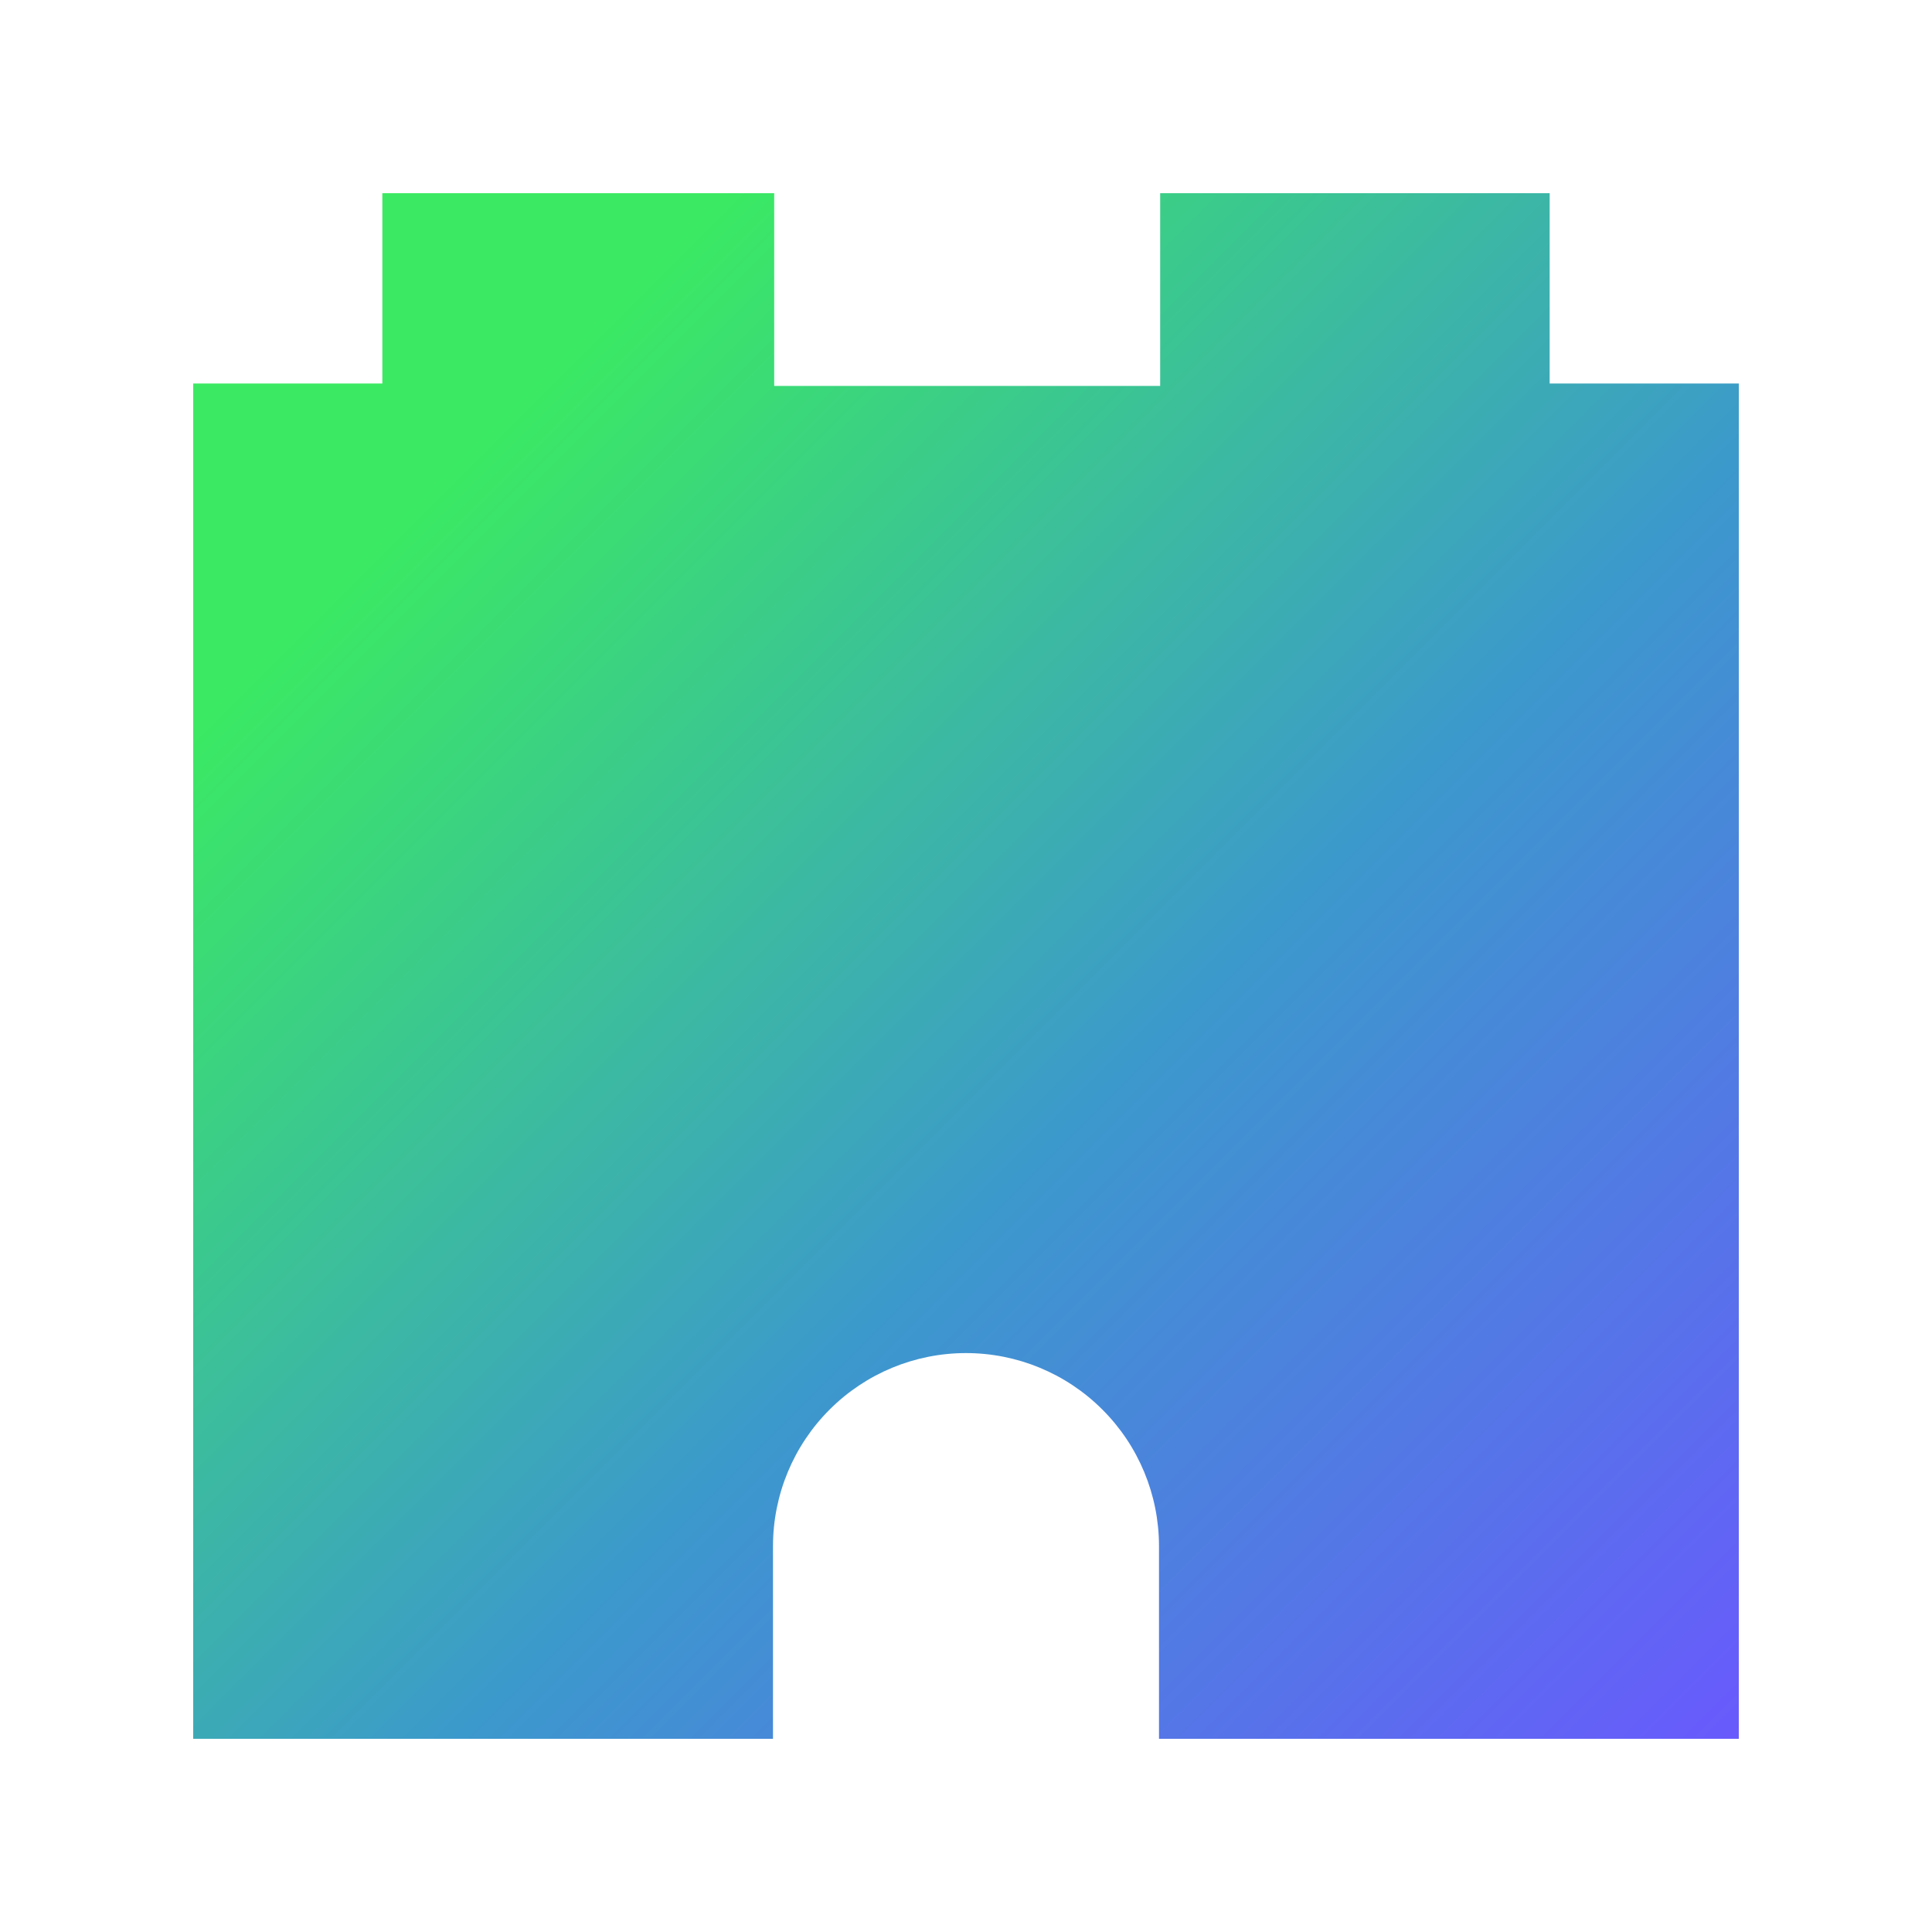
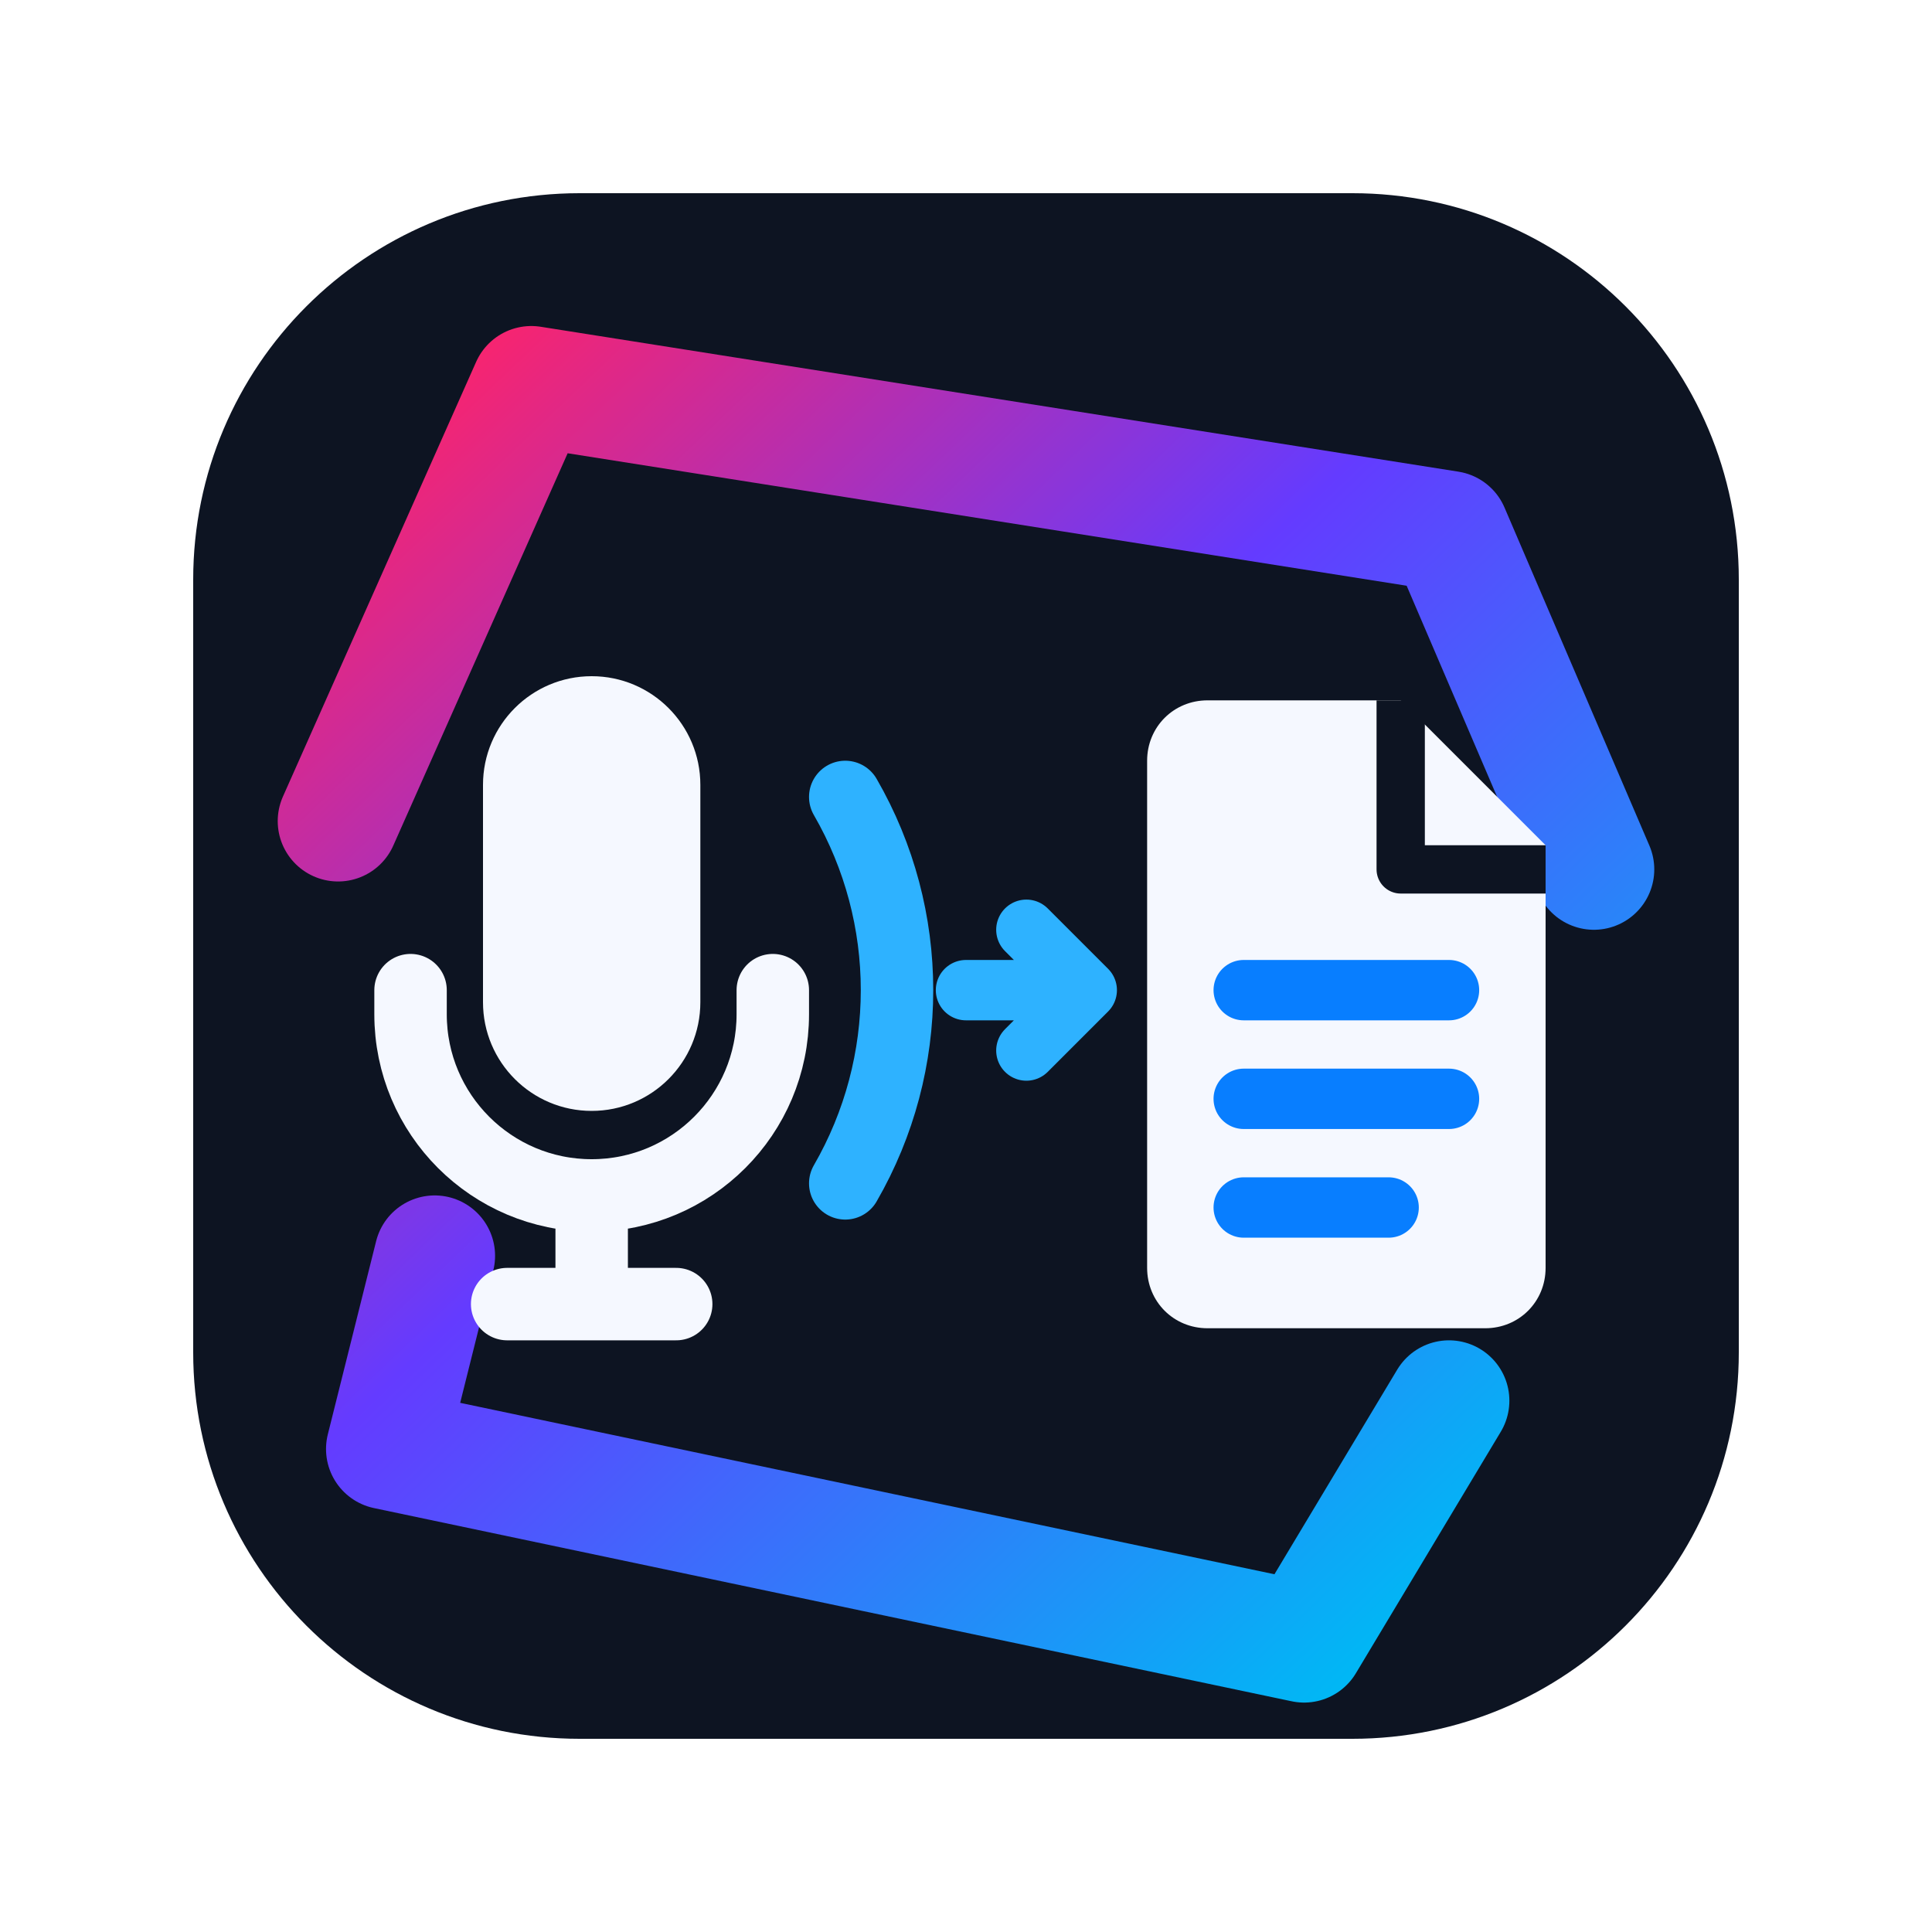
<svg xmlns="http://www.w3.org/2000/svg" width="40" height="40" viewBox="0 0 40 40" fill="none">
-   <path d="M32.084 7.94V4H24.02V7.99H16.029V4H7.916V7.94H4V36H16.004V32.005C16.006 30.946 16.427 29.931 17.177 29.183C17.926 28.434 18.941 28.014 20 28.014C21.059 28.014 22.074 28.434 22.823 29.183C23.573 29.931 23.994 30.946 23.996 32.005V36H36V7.94H32.084Z" fill="url(#paint0_linear)" />
  <defs>
-     <linearGradient id="paint0_linear" x1="2.942" y1="4.9" x2="37.777" y2="39.734" gradientUnits="userSpaceOnUse">
-       <stop offset="0.159" stop-color="#3BEA62" />
-       <stop offset="0.54" stop-color="#3C99CC" />
-       <stop offset="0.937" stop-color="#6B57FF" />
+     <linearGradient id="frame" x1="9" y1="7" x2="32" y2="31" gradientUnits="userSpaceOnUse">
+       <stop stop-color="#FF2368" />
+       <stop offset=".45" stop-color="#643BFF" />
+       <stop offset="1" stop-color="#00B8F5" />
    </linearGradient>
  </defs>
+   <rect x="4" y="4" width="32" height="32" rx="8" fill="#0D1422" />
+   <path d="M7 17 11 8 30 11 33 18M9 26 8 30 27 34 30 29" stroke="url(#frame)" stroke-width="2.5" stroke-linecap="round" stroke-linejoin="round" />
+   <rect x="10" y="14" width="4.5" height="9" rx="2.25" fill="#F5F8FF" />
+   <path d="M8.5 20.5v.5a3.75 3.75 0 0 0 7.5 0v-.5M12.25 24.75V27M10.5 27H14" stroke="#F5F8FF" stroke-width="1.5" stroke-linecap="round" />
+   <path d="M17.5 16.5a8 8 0 0 1 0 8" stroke="#2EB2FF" stroke-width="1.5" stroke-linecap="round" />
+   <path d="M20 20.5h2.5m-1.25-1.25 1.25 1.25-1.25 1.25" stroke="#2EB2FF" stroke-width="1.25" stroke-linecap="round" stroke-linejoin="round" />
+   <path d="M25 14.5h4l3 3v8.75c0 .7-.55 1.25-1.25 1.25H25c-.7 0-1.25-.55-1.25-1.25v-10.5c0-.7.55-1.25 1.25-1.25Z" fill="#F5F8FF" />
+   <path d="M29 14.5V18h3" stroke="#0D1422" stroke-width="1" stroke-linejoin="round" />
+   <path d="M25.75 20.5h4.25m-4.25 2.25h4.25M25.75 25h3" stroke="#087EFF" stroke-width="1.25" stroke-linecap="round" />
</svg>
